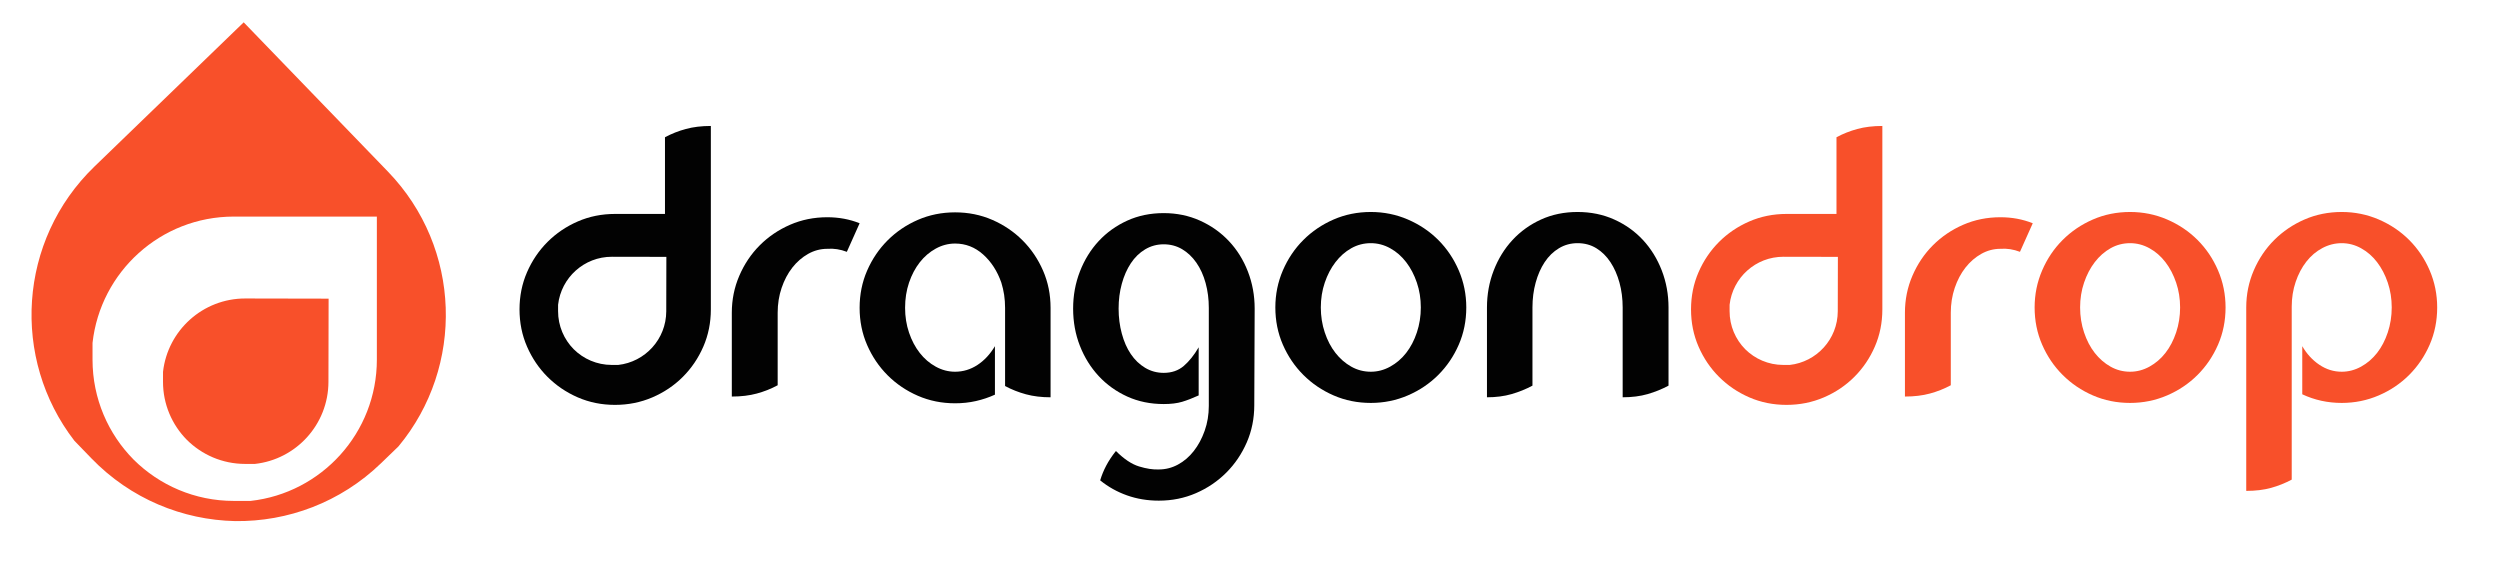
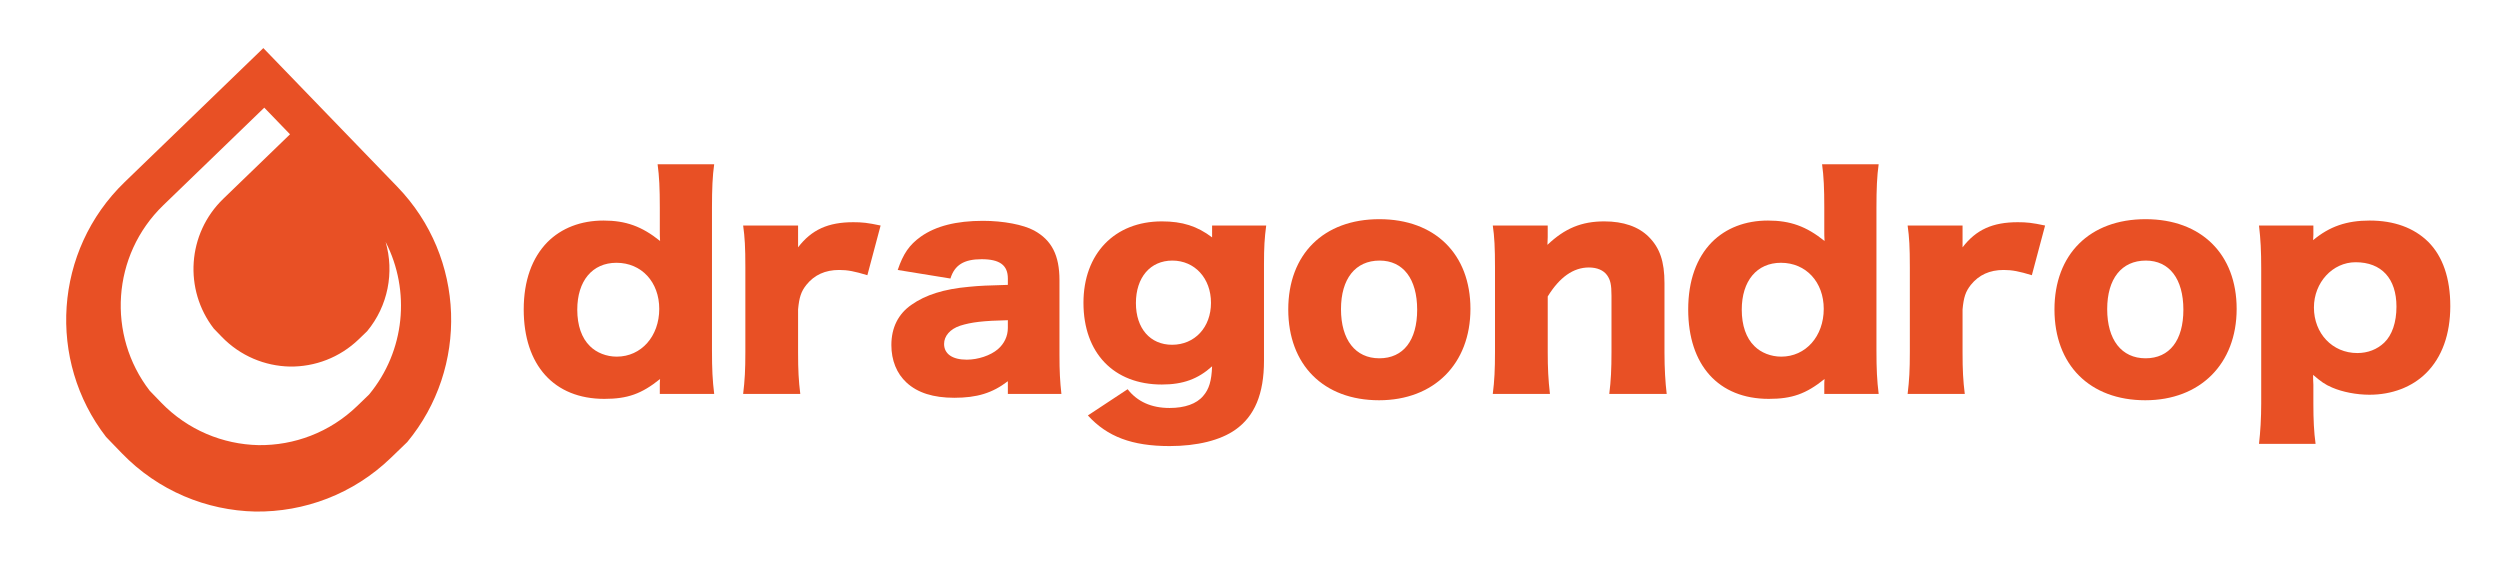
<svg xmlns="http://www.w3.org/2000/svg" version="1.1" id="Layer_1" x="0px" y="0px" width="581.57px" height="130.445px" viewBox="0 0 581.57 130.445" enable-background="new 0 0 581.57 130.445" xml:space="preserve">
-   <path fill="#020202" d="M159.545,30.004c-1.719,0.468-3.337,1.107-4.853,1.923v17.84h-11.629c-3.088,0-5.977,0.583-8.656,1.749  c-2.681,1.166-5.025,2.754-7.039,4.765c-2.01,2.011-3.6,4.358-4.765,7.039c-1.168,2.682-1.749,5.568-1.749,8.657  c0,3.092,0.581,5.977,1.749,8.655c1.166,2.683,2.755,5.028,4.765,7.039c2.014,2.012,4.358,3.601,7.039,4.768  c2.683,1.165,5.567,1.748,8.656,1.748c3.09,0,5.99-0.583,8.702-1.748c2.71-1.164,5.07-2.756,7.082-4.768  c2.012-2.011,3.601-4.356,4.768-7.039c1.166-2.68,1.748-5.563,1.748-8.655V29.302C163.202,29.302,161.264,29.537,159.545,30.004z   M154.99,72.417c-0.013,6.477-4.916,11.794-11.205,12.481l-1.484-0.004c-3.45-0.006-6.579-1.403-8.848-3.663  c-2.247-2.277-3.635-5.408-3.629-8.865l0.004-1.481c0.71-6.288,6.05-11.17,12.527-11.154l12.661,0.023L154.99,72.417z" />
-   <path fill="#F8502A" d="M432.071,30.004c-1.719,0.468-3.339,1.107-4.853,1.923v17.84h-11.628c-3.088,0-5.979,0.583-8.655,1.749  c-2.682,1.166-5.027,2.754-7.04,4.765c-2.009,2.011-3.601,4.358-4.765,7.039c-1.167,2.682-1.75,5.568-1.75,8.657  c0,3.092,0.583,5.977,1.75,8.655c1.164,2.683,2.756,5.028,4.765,7.039c2.013,2.012,4.358,3.601,7.04,4.768  c2.681,1.165,5.567,1.748,8.655,1.748c3.092,0,5.988-0.583,8.702-1.748c2.709-1.164,5.071-2.756,7.08-4.768  c2.014-2.011,3.602-4.356,4.768-7.039c1.164-2.68,1.748-5.563,1.748-8.655V29.302C435.727,29.302,433.789,29.537,432.071,30.004z   M427.517,72.417c-0.015,6.477-4.916,11.794-11.203,12.481l-1.486-0.004c-3.452-0.006-6.581-1.403-8.85-3.663  c-2.248-2.277-3.632-5.408-3.626-8.865l0.003-1.481c0.71-6.288,6.049-11.17,12.526-11.154l12.663,0.023L427.517,72.417z" />
-   <path fill="#F8502A" d="M90.243,39.919L56.69,5.195L21.967,38.747C4.214,55.904,2.558,83.439,17.307,102.534l3.93,4.064  c9.153,9.473,21.262,14.358,33.466,14.625c12.206,0.152,24.477-4.316,33.946-13.472l4.065-3.928  C108.11,85.249,107.399,57.673,90.243,39.919z M87.668,83.667c0,17.019-12.854,31.027-29.385,32.862l-3.896-0.001  c-9.079,0-17.304-3.661-23.278-9.583c-5.923-5.979-9.584-14.199-9.585-23.278V79.77c1.834-16.529,15.845-29.387,32.859-29.387  h33.284V83.667z" />
-   <path fill="#F8502A" d="M43.465,102.317c3.472,3.453,8.25,5.593,13.534,5.603l2.27,0.005c9.62-1.049,17.116-9.185,17.137-19.087  l0.038-19.364l-19.366-0.039c-9.902-0.021-18.068,7.443-19.155,17.061l-0.004,2.27C37.905,94.044,40.025,98.833,43.465,102.317z" />
-   <path fill="#020202" d="M192.452,50.536c1.341,0,2.639,0.118,3.891,0.349c1.253,0.233,2.461,0.583,3.63,1.051l-2.974,6.645  c-1.517-0.581-3.033-0.814-4.547-0.699c-1.574,0-3.062,0.394-4.462,1.181c-1.397,0.787-2.621,1.854-3.673,3.191  c-1.049,1.342-1.88,2.916-2.492,4.722c-0.612,1.808-0.918,3.731-0.918,5.771v16.876c-1.517,0.818-3.133,1.458-4.853,1.925  c-1.722,0.469-3.659,0.7-5.814,0.7v-19.5c0-3.031,0.581-5.902,1.748-8.612c1.167-2.711,2.755-5.071,4.767-7.083  c2.01-2.011,4.356-3.598,7.039-4.768C186.476,51.118,189.361,50.536,192.452,50.536z" />
-   <path fill="#020202" d="M222.181,49.399c3.09,0,5.976,0.583,8.655,1.75c2.682,1.166,5.026,2.754,7.039,4.765  c2.011,2.011,3.6,4.358,4.767,7.04s1.75,5.567,1.75,8.657v20.81c-2.1,0-4.011-0.229-5.73-0.697  c-1.721-0.468-3.337-1.106-4.853-1.926V71.61c0-1.051-0.074-2.056-0.218-3.019c-0.147-0.962-0.365-1.907-0.653-2.842  c-0.937-2.681-2.349-4.866-4.241-6.558c-1.896-1.691-4.065-2.536-6.516-2.536c-1.574,0-3.074,0.396-4.503,1.181  c-1.43,0.787-2.667,1.853-3.717,3.191c-1.052,1.343-1.881,2.914-2.495,4.722c-0.611,1.809-0.917,3.76-0.917,5.859  c0,2.039,0.305,3.964,0.917,5.771c0.613,1.808,1.443,3.381,2.495,4.722c1.05,1.344,2.284,2.404,3.717,3.191  c1.428,0.787,2.929,1.182,4.503,1.182c1.864,0,3.601-0.524,5.201-1.573c1.604-1.05,2.957-2.506,4.067-4.372v11.279  c-1.402,0.641-2.874,1.137-4.416,1.486c-1.548,0.351-3.164,0.523-4.854,0.523c-3.09,0-5.979-0.582-8.656-1.748  c-2.682-1.165-5.025-2.755-7.039-4.766c-2.009-2.013-3.599-4.358-4.766-7.04c-1.168-2.681-1.747-5.564-1.747-8.655  c0-3.09,0.58-5.977,1.747-8.657c1.167-2.68,2.757-5.028,4.766-7.04c2.014-2.011,4.357-3.599,7.039-4.765  C216.205,49.983,219.093,49.399,222.181,49.399z" />
-   <path fill="#020202" d="M270.713,49.574c3.03,0,5.845,0.582,8.438,1.749c2.592,1.167,4.837,2.754,6.73,4.765  c1.896,2.012,3.367,4.372,4.415,7.083c1.051,2.71,1.574,5.584,1.574,8.613l-0.089,22.473c0,3.091-0.583,5.976-1.747,8.656  c-1.167,2.68-2.757,5.027-4.769,7.039c-2.013,2.011-4.357,3.599-7.039,4.766c-2.684,1.166-5.565,1.748-8.655,1.748  c-2.622,0-5.086-0.406-7.387-1.224c-2.304-0.817-4.389-1.981-6.252-3.497c0.347-1.167,0.815-2.305,1.397-3.411  c0.581-1.106,1.312-2.216,2.188-3.321l0.09-0.089c1.862,1.865,3.656,3.062,5.375,3.585c1.72,0.525,3.249,0.76,4.589,0.7  c1.573,0,3.062-0.38,4.461-1.138s2.625-1.809,3.674-3.147c1.052-1.343,1.896-2.915,2.536-4.721c0.638-1.808,0.961-3.73,0.961-5.771  V71.61c0-2.041-0.248-3.966-0.745-5.771c-0.495-1.806-1.211-3.38-2.143-4.722c-0.934-1.341-2.04-2.39-3.32-3.148  c-1.285-0.756-2.71-1.137-4.284-1.137c-1.571,0-3.016,0.395-4.329,1.182c-1.312,0.786-2.418,1.864-3.321,3.234  c-0.905,1.37-1.605,2.96-2.098,4.767c-0.498,1.807-0.743,3.731-0.743,5.771c0,2.041,0.245,3.979,0.743,5.813  c0.494,1.838,1.191,3.426,2.098,4.767c0.903,1.341,2.011,2.404,3.321,3.191c1.312,0.785,2.758,1.181,4.329,1.181  c1.864,0,3.425-0.539,4.679-1.618c1.251-1.079,2.403-2.521,3.454-4.328v11.192c-1.398,0.641-2.685,1.137-3.849,1.486  c-1.169,0.35-2.595,0.523-4.284,0.523c-3.09,0-5.918-0.582-8.481-1.747c-2.564-1.167-4.777-2.756-6.646-4.767  c-1.865-2.012-3.322-4.358-4.372-7.039c-1.051-2.681-1.573-5.566-1.573-8.656c0-3.029,0.522-5.903,1.573-8.613  c1.05-2.711,2.507-5.071,4.372-7.083c1.864-2.011,4.08-3.598,6.646-4.765C264.795,50.156,267.623,49.574,270.713,49.574z" />
-   <path fill="#020202" d="M318.891,49.313c3.029,0,5.9,0.582,8.611,1.748c2.71,1.167,5.07,2.755,7.082,4.766  c2.013,2.011,3.601,4.372,4.768,7.082c1.164,2.712,1.748,5.584,1.748,8.613c0,3.092-0.584,5.978-1.748,8.658  c-1.167,2.681-2.755,5.026-4.768,7.038c-2.012,2.012-4.372,3.6-7.082,4.766c-2.711,1.164-5.582,1.749-8.611,1.749  c-3.092,0-5.978-0.583-8.655-1.749c-2.683-1.166-5.026-2.754-7.039-4.766c-2.012-2.012-3.602-4.357-4.768-7.038  c-1.167-2.682-1.748-5.566-1.748-8.658c0-3.031,0.581-5.901,1.748-8.613c1.166-2.709,2.756-5.07,4.768-7.082  c2.013-2.011,4.356-3.601,7.039-4.766C312.919,49.895,315.801,49.313,318.891,49.313z M318.891,86.475  c1.572,0,3.074-0.396,4.503-1.183c1.427-0.787,2.667-1.849,3.717-3.189c1.052-1.342,1.881-2.932,2.492-4.768  c0.613-1.836,0.92-3.771,0.92-5.814c0-2.039-0.307-3.963-0.92-5.771c-0.611-1.808-1.44-3.396-2.492-4.765  c-1.05-1.37-2.287-2.45-3.717-3.237c-1.427-0.786-2.931-1.18-4.503-1.18c-1.633,0-3.148,0.394-4.548,1.18  c-1.398,0.787-2.624,1.867-3.672,3.237c-1.053,1.369-1.882,2.957-2.493,4.765c-0.612,1.809-0.919,3.731-0.919,5.771  c0,2.041,0.307,3.979,0.919,5.814c0.611,1.836,1.44,3.427,2.493,4.768c1.048,1.342,2.272,2.402,3.672,3.189  C315.743,86.081,317.26,86.475,318.891,86.475z" />
-   <path fill="#020202" d="M366.982,49.313c3.092,0,5.933,0.582,8.528,1.748c2.592,1.167,4.822,2.755,6.689,4.766  c1.863,2.011,3.32,4.372,4.372,7.082c1.048,2.712,1.574,5.584,1.574,8.613v18.188c-1.518,0.816-3.137,1.472-4.854,1.967  c-1.725,0.495-3.662,0.742-5.813,0.742V71.521c0-2.039-0.249-3.963-0.743-5.771c-0.498-1.808-1.194-3.396-2.101-4.765  c-0.903-1.37-1.997-2.45-3.279-3.237c-1.28-0.786-2.739-1.18-4.372-1.18c-1.572,0-3.014,0.394-4.326,1.18  c-1.312,0.787-2.42,1.867-3.325,3.237c-0.902,1.369-1.602,2.957-2.095,4.765c-0.496,1.809-0.744,3.731-0.744,5.771V89.71  c-1.517,0.816-3.133,1.472-4.854,1.967c-1.72,0.495-3.627,0.742-5.729,0.742V71.521c0-3.031,0.523-5.901,1.573-8.613  c1.05-2.709,2.505-5.069,4.372-7.082c1.865-2.011,4.079-3.601,6.646-4.766C361.069,49.895,363.892,49.313,366.982,49.313z" />
-   <path fill="#F8502A" d="M465.354,50.536c1.341,0,2.639,0.118,3.892,0.349c1.252,0.233,2.462,0.583,3.63,1.051L469.9,58.58  c-1.517-0.581-3.031-0.814-4.546-0.699c-1.573,0-3.06,0.394-4.46,1.181s-2.624,1.854-3.675,3.191  c-1.05,1.342-1.882,2.916-2.493,4.722c-0.612,1.808-0.917,3.731-0.917,5.771v16.876c-1.517,0.818-3.131,1.458-4.854,1.925  c-1.723,0.469-3.66,0.7-5.813,0.7v-19.5c0-3.031,0.579-5.902,1.746-8.612c1.169-2.711,2.759-5.071,4.769-7.083  c2.013-2.011,4.356-3.598,7.039-4.768C459.38,51.118,462.261,50.536,465.354,50.536z" />
-   <path fill="#F8502A" d="M495.521,49.313c3.031,0,5.903,0.582,8.613,1.748c2.706,1.167,5.068,2.755,7.078,4.766  c2.016,2.011,3.604,4.372,4.769,7.082c1.164,2.712,1.747,5.584,1.747,8.613c0,3.092-0.583,5.978-1.747,8.658  c-1.167,2.681-2.756,5.026-4.769,7.038c-2.01,2.012-4.372,3.6-7.078,4.766c-2.71,1.164-5.582,1.749-8.613,1.749  c-3.092,0-5.975-0.583-8.653-1.749c-2.685-1.166-5.029-2.754-7.039-4.766c-2.016-2.012-3.604-4.357-4.768-7.038  c-1.167-2.682-1.751-5.566-1.751-8.658c0-3.031,0.584-5.901,1.751-8.613c1.164-2.709,2.752-5.07,4.768-7.082  c2.01-2.011,4.354-3.601,7.039-4.766C489.549,49.895,492.429,49.313,495.521,49.313z M495.521,86.475  c1.573,0,3.074-0.396,4.503-1.183c1.43-0.787,2.667-1.849,3.717-3.189c1.051-1.342,1.879-2.932,2.491-4.768  c0.614-1.836,0.922-3.771,0.922-5.814c0-2.039-0.308-3.963-0.922-5.771c-0.612-1.808-1.44-3.396-2.491-4.765  c-1.05-1.37-2.285-2.45-3.717-3.237c-1.428-0.786-2.93-1.18-4.503-1.18c-1.632,0-3.148,0.394-4.546,1.18  c-1.4,0.787-2.625,1.867-3.674,3.237c-1.05,1.369-1.878,2.957-2.49,4.765c-0.612,1.809-0.919,3.731-0.919,5.771  c0,2.041,0.307,3.979,0.919,5.814s1.44,3.427,2.49,4.768c1.051,1.342,2.273,2.402,3.674,3.189  C492.373,86.081,493.889,86.475,495.521,86.475z" />
-   <path fill="#F8502A" d="M544.751,49.313c3.031,0,5.903,0.582,8.613,1.748c2.707,1.167,5.069,2.755,7.079,4.766  c2.013,2.011,3.604,4.372,4.769,7.082c1.163,2.712,1.744,5.584,1.744,8.613c0,3.092-0.581,5.978-1.744,8.658  c-1.171,2.681-2.759,5.026-4.769,7.038s-4.372,3.6-7.079,4.766c-2.71,1.164-5.582,1.749-8.613,1.749c-3.265,0-6.323-0.67-9.18-2.011  V80.529c1.048,1.807,2.374,3.249,3.978,4.328c1.603,1.08,3.339,1.618,5.202,1.618c1.574,0,3.071-0.396,4.504-1.183  c1.428-0.787,2.667-1.849,3.718-3.189c1.05-1.341,1.879-2.932,2.49-4.768s0.92-3.771,0.92-5.814c0-2.039-0.309-3.963-0.92-5.771  c-0.611-1.808-1.44-3.396-2.49-4.765c-1.051-1.37-2.288-2.45-3.718-3.237c-1.431-0.786-2.93-1.18-4.504-1.18  c-1.573,0-3.073,0.38-4.503,1.137c-1.429,0.757-2.667,1.808-3.717,3.148c-1.051,1.342-1.882,2.916-2.494,4.721  c-0.61,1.807-0.919,3.731-0.919,5.771v40.226c-1.515,0.814-3.117,1.456-4.808,1.923c-1.691,0.467-3.615,0.7-5.772,0.7V71.521  c0-3.031,0.583-5.901,1.75-8.613c1.164-2.709,2.754-5.07,4.766-7.082c2.013-2.011,4.357-3.599,7.04-4.766  C538.773,49.895,541.66,49.313,544.751,49.313z" />
+   <path fill="#E85025" d="M92.436,43.453L61.258,11.186L28.994,42.364c-16.497,15.942-18.036,41.528-4.328,59.269l3.65,3.778  c8.503,8.805,19.753,13.344,31.095,13.591c11.34,0.141,22.742-4.014,31.544-12.52l3.78-3.647  C109.039,85.573,108.38,59.949,92.436,43.453z M85.854,91.78l-2.752,2.656c-6.411,6.192-14.711,9.221-22.97,9.113  c-8.256-0.18-16.447-3.486-22.639-9.893l-2.66-2.752c-9.98-12.919-8.859-31.548,3.151-43.157l23.493-22.702l5.988,6.197  L51.935,46.25c-8.4,8.117-9.184,21.148-2.205,30.181l1.86,1.924c4.329,4.481,10.058,6.793,15.833,6.917  c5.774,0.074,11.579-2.042,16.062-6.373l1.924-1.856c4.889-5.898,6.328-13.713,4.302-20.756  C95.542,67.644,94.225,81.677,85.854,91.78z" />
+   <g>
+     <path fill="#E85025" d="M153.49,89.578c0-0.384,0-0.833,0.064-1.412c-4.302,3.468-7.577,4.623-12.971,4.623   c-11.687,0-18.751-7.834-18.751-20.804c0-6.68,1.927-12.009,5.522-15.669c3.275-3.275,7.771-5.009,13.036-5.009   c5.201,0,8.925,1.349,13.164,4.752c-0.064-0.964-0.064-1.542-0.064-2.44v-5.33c0-4.495-0.129-7.257-0.514-10.082h13.164   c-0.386,2.697-0.514,5.779-0.514,10.082v33.263c0,4.303,0.128,6.934,0.514,10.081h-12.65V89.578z M134.289,72.047   c0,3.66,1.028,6.616,2.954,8.479c1.542,1.539,3.853,2.439,6.229,2.439c5.715,0,9.889-4.752,9.889-11.11   c0-6.229-4.109-10.724-9.954-10.724C137.821,61.132,134.289,65.305,134.289,72.047z" />
+     <path fill="#E85025" d="M201.773,64.021c-2.953-0.898-4.559-1.22-6.55-1.22c-3.275,0-5.779,1.156-7.641,3.467   c-1.22,1.541-1.669,2.89-1.926,5.717v10.016c0,4.11,0.128,6.551,0.513,9.633h-13.292c0.384-3.21,0.513-5.522,0.513-9.698V62.159   c0-4.688-0.129-6.935-0.513-9.696h12.778v5.073c3.146-4.109,6.999-5.844,12.843-5.844c2.054,0,3.339,0.128,6.356,0.771   L201.773,64.021z" />
+     <path fill="#E85025" d="M234.455,64.792c0-3.082-1.862-4.494-6.101-4.494c-4.109,0-6.292,1.348-7.256,4.494l-12.264-1.99   c1.284-3.789,2.696-5.844,5.394-7.77c3.467-2.44,8.218-3.66,14.448-3.66c4.752,0,9.375,0.898,11.88,2.248   c4.109,2.247,5.906,5.779,5.906,11.558v17.337c0,3.918,0.128,6.23,0.45,9.119h-12.457v-2.954   c-3.596,2.762-7.191,3.854-12.458,3.854c-4.879,0-8.54-1.157-11.108-3.532c-2.312-2.119-3.532-5.202-3.532-8.734   c0-4.044,1.605-7.255,4.687-9.374c3.276-2.312,7.578-3.66,13.357-4.175c2.504-0.256,4.429-0.319,9.054-0.449V64.792z    M234.455,74.488c-5.715,0.129-8.477,0.449-11.109,1.284c-2.312,0.771-3.725,2.376-3.725,4.238c0,2.312,1.927,3.66,5.265,3.66   c2.633,0,5.522-0.964,7.256-2.44c1.477-1.284,2.312-3.017,2.312-4.944V74.488z" />
+     <path fill="#E85025" d="M262.319,90.542c2.248,2.89,5.522,4.366,9.76,4.366c3.533,0,6.293-0.963,7.834-2.824   c1.348-1.542,1.927-3.469,2.055-6.871c-3.275,2.953-6.743,4.237-11.687,4.237c-11.174,0-18.238-7.32-18.238-19.007   c0-11.43,7.256-18.943,18.238-18.943c4.751,0,8.219,1.092,11.687,3.724c0-0.513,0-0.706,0-1.413v-1.348h12.586   c-0.386,2.889-0.515,5.137-0.515,8.925v22.538c0,7.707-2.183,12.908-6.679,16.055c-3.466,2.44-8.86,3.788-15.282,3.788   c-8.732,0-14.511-2.184-19.006-7.126L262.319,90.542z M272.656,80.204c5.266,0,9.054-4.047,9.054-9.761   c0-5.715-3.788-9.825-8.988-9.825c-5.138,0-8.477,3.918-8.477,9.89C264.245,76.416,267.584,80.204,272.656,80.204z" />
+     <path fill="#E85025" d="M299.685,71.985c0-12.843,8.22-20.999,21.191-20.999c12.971,0,21.19,8.156,21.19,20.869   c0,12.779-8.476,21.255-21.254,21.255C307.905,93.11,299.685,84.891,299.685,71.985z M311.951,71.919   c0,7.127,3.339,11.431,8.926,11.431c5.586,0,8.796-4.174,8.796-11.303c0-7.19-3.274-11.429-8.732-11.429   C315.29,60.618,311.951,64.856,311.951,71.919z" />
+     <path fill="#E85025" d="M347.264,91.634c0.386-3.019,0.515-5.716,0.515-9.698V62.159c0-4.43-0.129-7.127-0.515-9.696h12.778v2.697   c0,0.385-0.064,1.349-0.064,1.798c4.046-3.853,7.964-5.458,13.228-5.458c4.432,0,7.964,1.22,10.34,3.596   c2.568,2.568,3.659,5.716,3.659,10.788v16.117c0,3.725,0.193,6.937,0.515,9.633h-13.357c0.386-3.082,0.514-5.778,0.514-9.698   V68.774c0-2.569-0.257-3.661-1.026-4.753c-0.835-1.155-2.312-1.798-4.238-1.798c-3.596,0-6.807,2.248-9.568,6.742v12.97   c0,3.66,0.129,6.358,0.515,9.698H347.264z" />
+     <path fill="#E85025" d="M424.38,89.578c0-0.384,0-0.833,0.064-1.412c-4.302,3.468-7.576,4.623-12.971,4.623   c-11.688,0-18.751-7.834-18.751-20.804c0-6.68,1.927-12.009,5.522-15.669c3.276-3.275,7.771-5.009,13.035-5.009   c5.202,0,8.927,1.349,13.164,4.752c-0.064-0.964-0.064-1.542-0.064-2.44v-5.33c0-4.495-0.127-7.257-0.513-10.082h13.164   c-0.386,2.697-0.515,5.779-0.515,10.082v33.263c0,4.303,0.129,6.934,0.515,10.081H424.38V89.578z M405.181,72.047   c0,3.66,1.026,6.616,2.954,8.479c1.539,1.539,3.852,2.439,6.229,2.439c5.714,0,9.889-4.752,9.889-11.11   c0-6.229-4.11-10.724-9.953-10.724C408.712,61.132,405.181,65.305,405.181,72.047z" />
+     <path fill="#E85025" d="M472.665,64.021c-2.954-0.898-4.561-1.22-6.55-1.22c-3.274,0-5.778,1.156-7.642,3.467   c-1.22,1.541-1.67,2.89-1.927,5.717v10.016c0,4.11,0.13,6.551,0.515,9.633h-13.293c0.386-3.21,0.514-5.522,0.514-9.698V62.159   c0-4.688-0.128-6.935-0.514-9.696h12.778v5.073c3.146-4.109,6.999-5.844,12.844-5.844c2.055,0,3.339,0.128,6.356,0.771   L472.665,64.021z" />
+     <path fill="#E85025" d="M477.927,71.985c0-12.843,8.22-20.999,21.192-20.999c12.97,0,21.189,8.156,21.189,20.869   c0,12.779-8.476,21.255-21.254,21.255C486.146,93.11,477.927,84.891,477.927,71.985z M490.192,71.919   c0,7.127,3.339,11.431,8.927,11.431c5.585,0,8.796-4.174,8.796-11.303c0-7.19-3.274-11.429-8.733-11.429   C493.531,60.618,490.192,64.856,490.192,71.919z" />
+     <path fill="#E85025" d="M525.506,103.255c0.321-2.761,0.515-5.97,0.515-9.374V62.545c0-4.174-0.13-6.807-0.515-10.082h12.65v2.183   c0,0.386-0.063,0.899-0.063,1.22c3.852-3.211,7.834-4.56,13.163-4.56c5.651,0,10.274,1.67,13.613,4.945   c3.403,3.403,5.138,8.477,5.138,14.962c0,6.55-1.927,11.879-5.587,15.541c-3.275,3.272-7.962,5.072-13.229,5.072   c-3.019,0-6.294-0.642-8.668-1.672c-1.67-0.705-2.634-1.41-4.431-2.952c0,0.578,0,1.412,0.063,2.312v4.431   c0,3.596,0.128,6.549,0.513,9.31H525.506z M554.659,79.689c1.799-1.734,2.825-4.688,2.825-8.348c0-6.55-3.467-10.338-9.503-10.338   c-5.331,0-9.697,4.687-9.697,10.531c0,6.035,4.304,10.595,10.082,10.595C550.806,82.13,552.989,81.295,554.659,79.689z" />
+   </g>
</svg>
